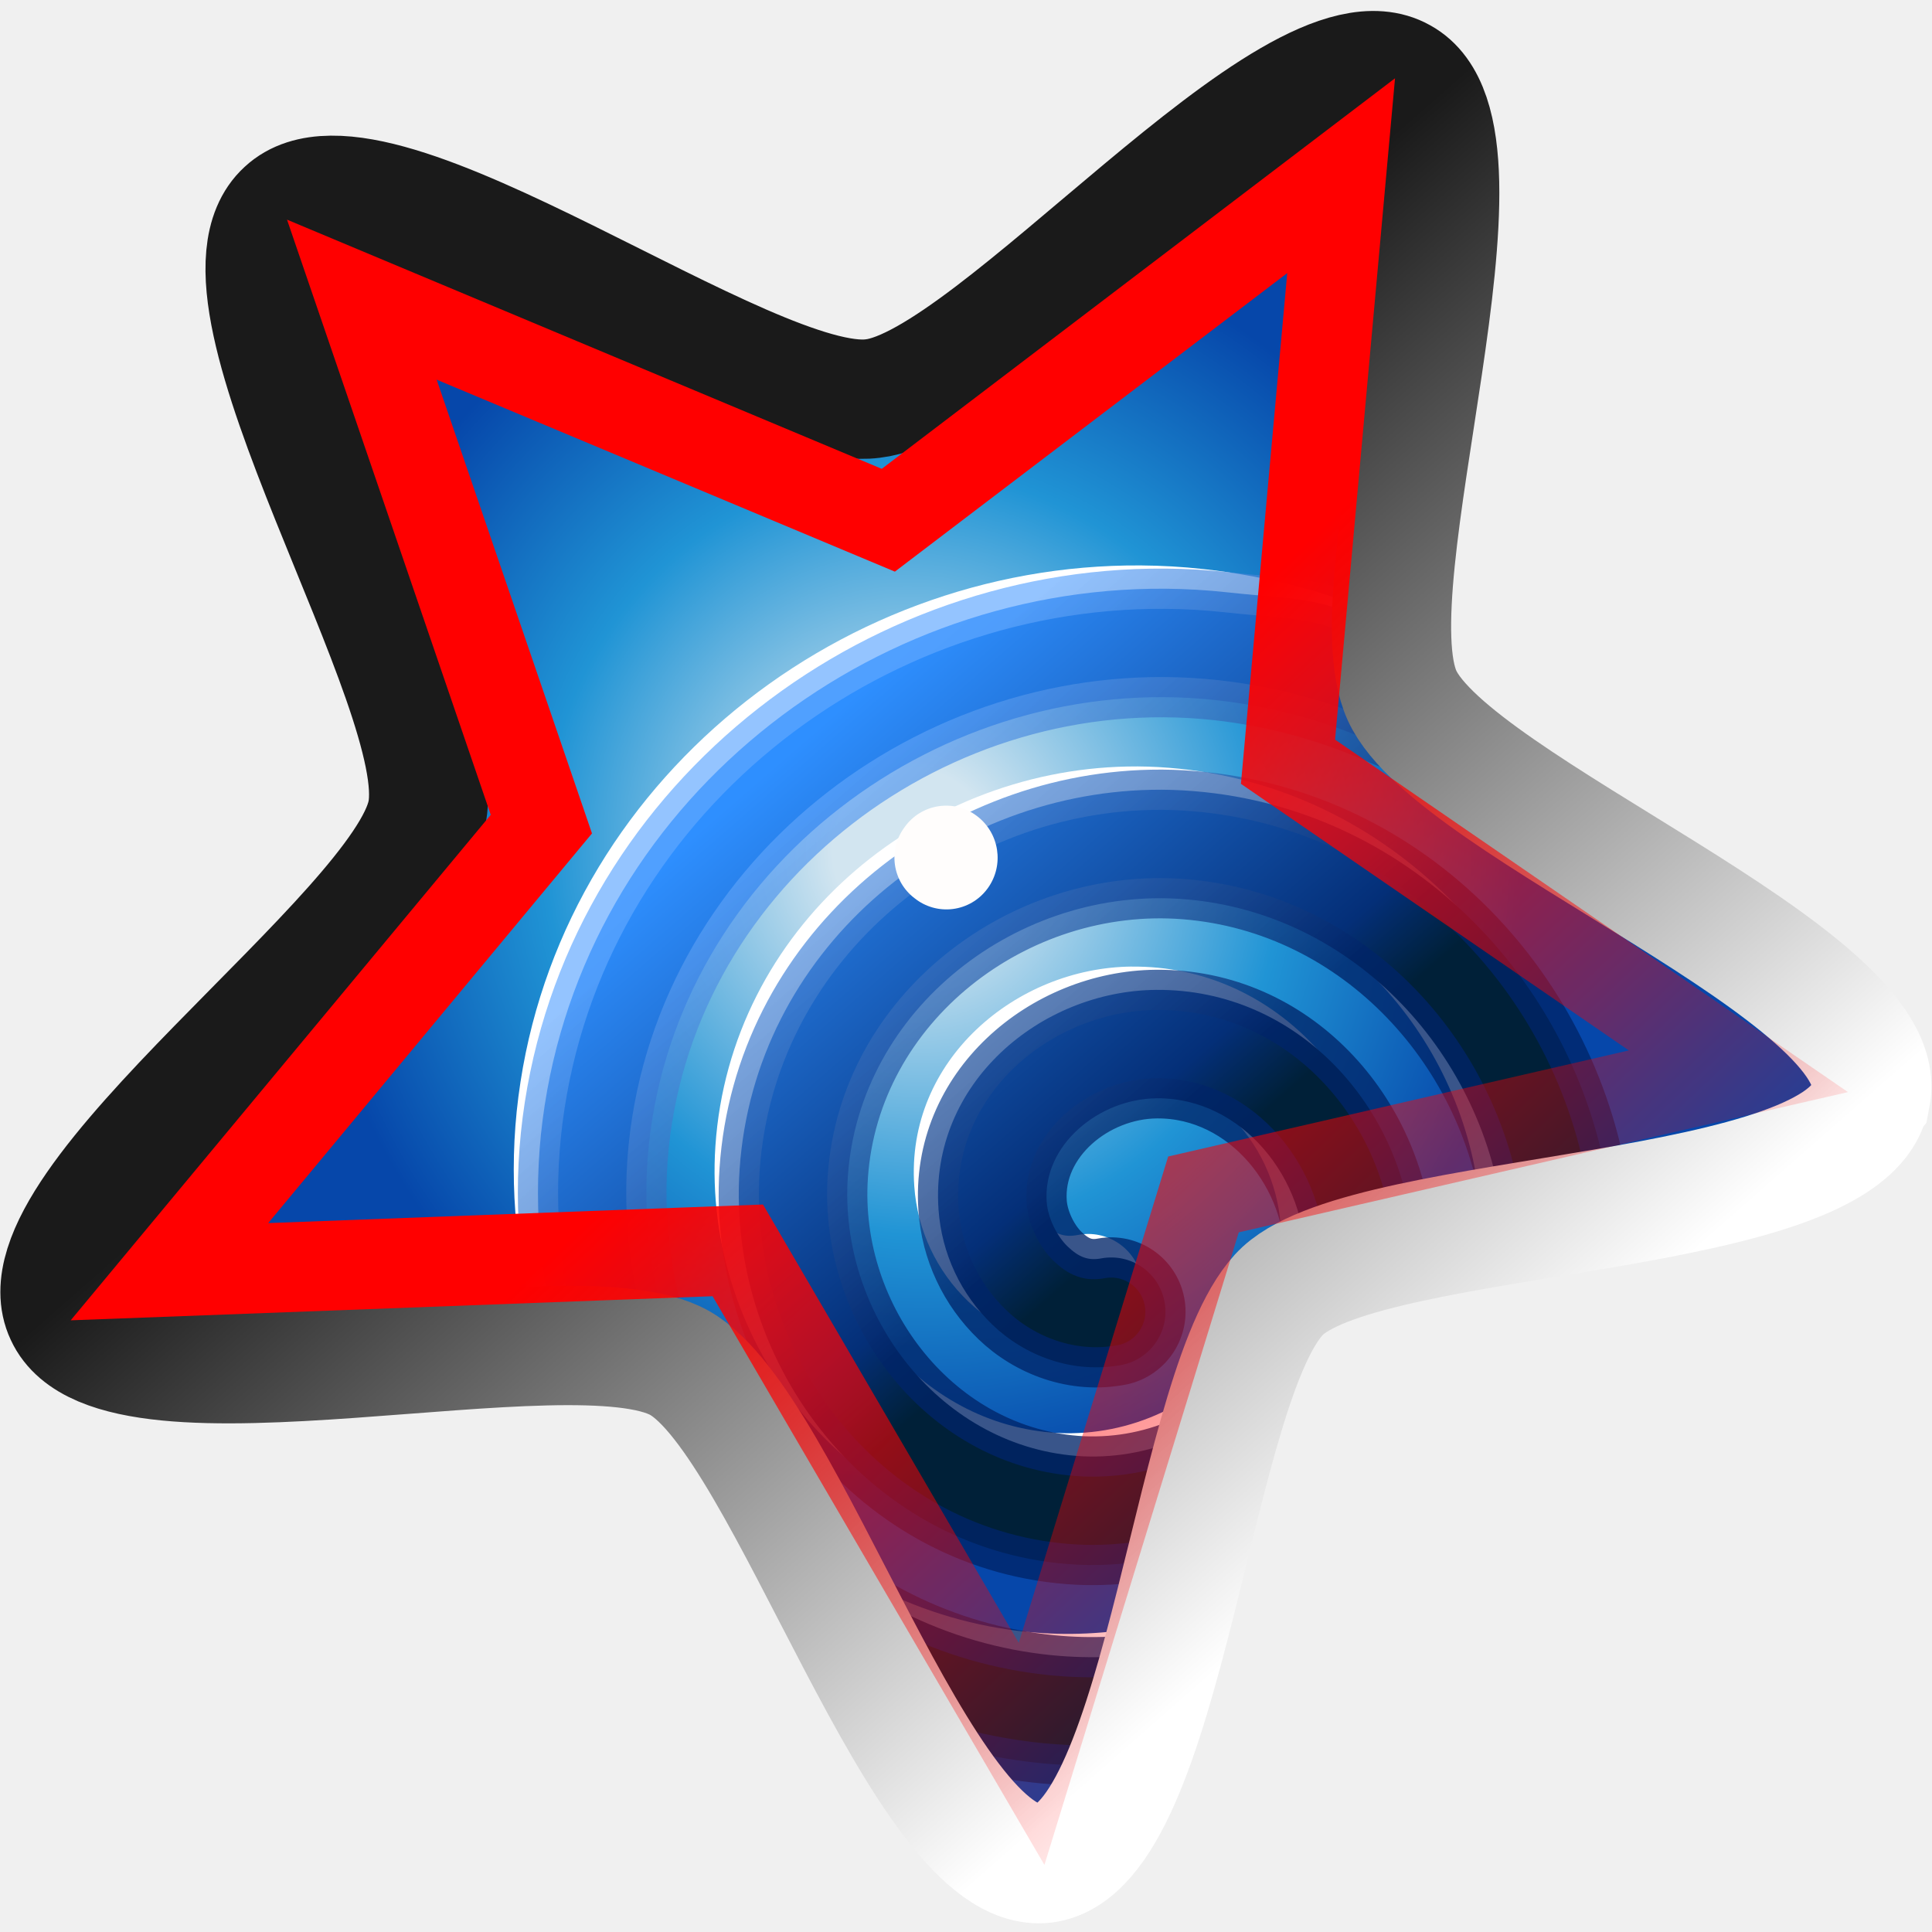
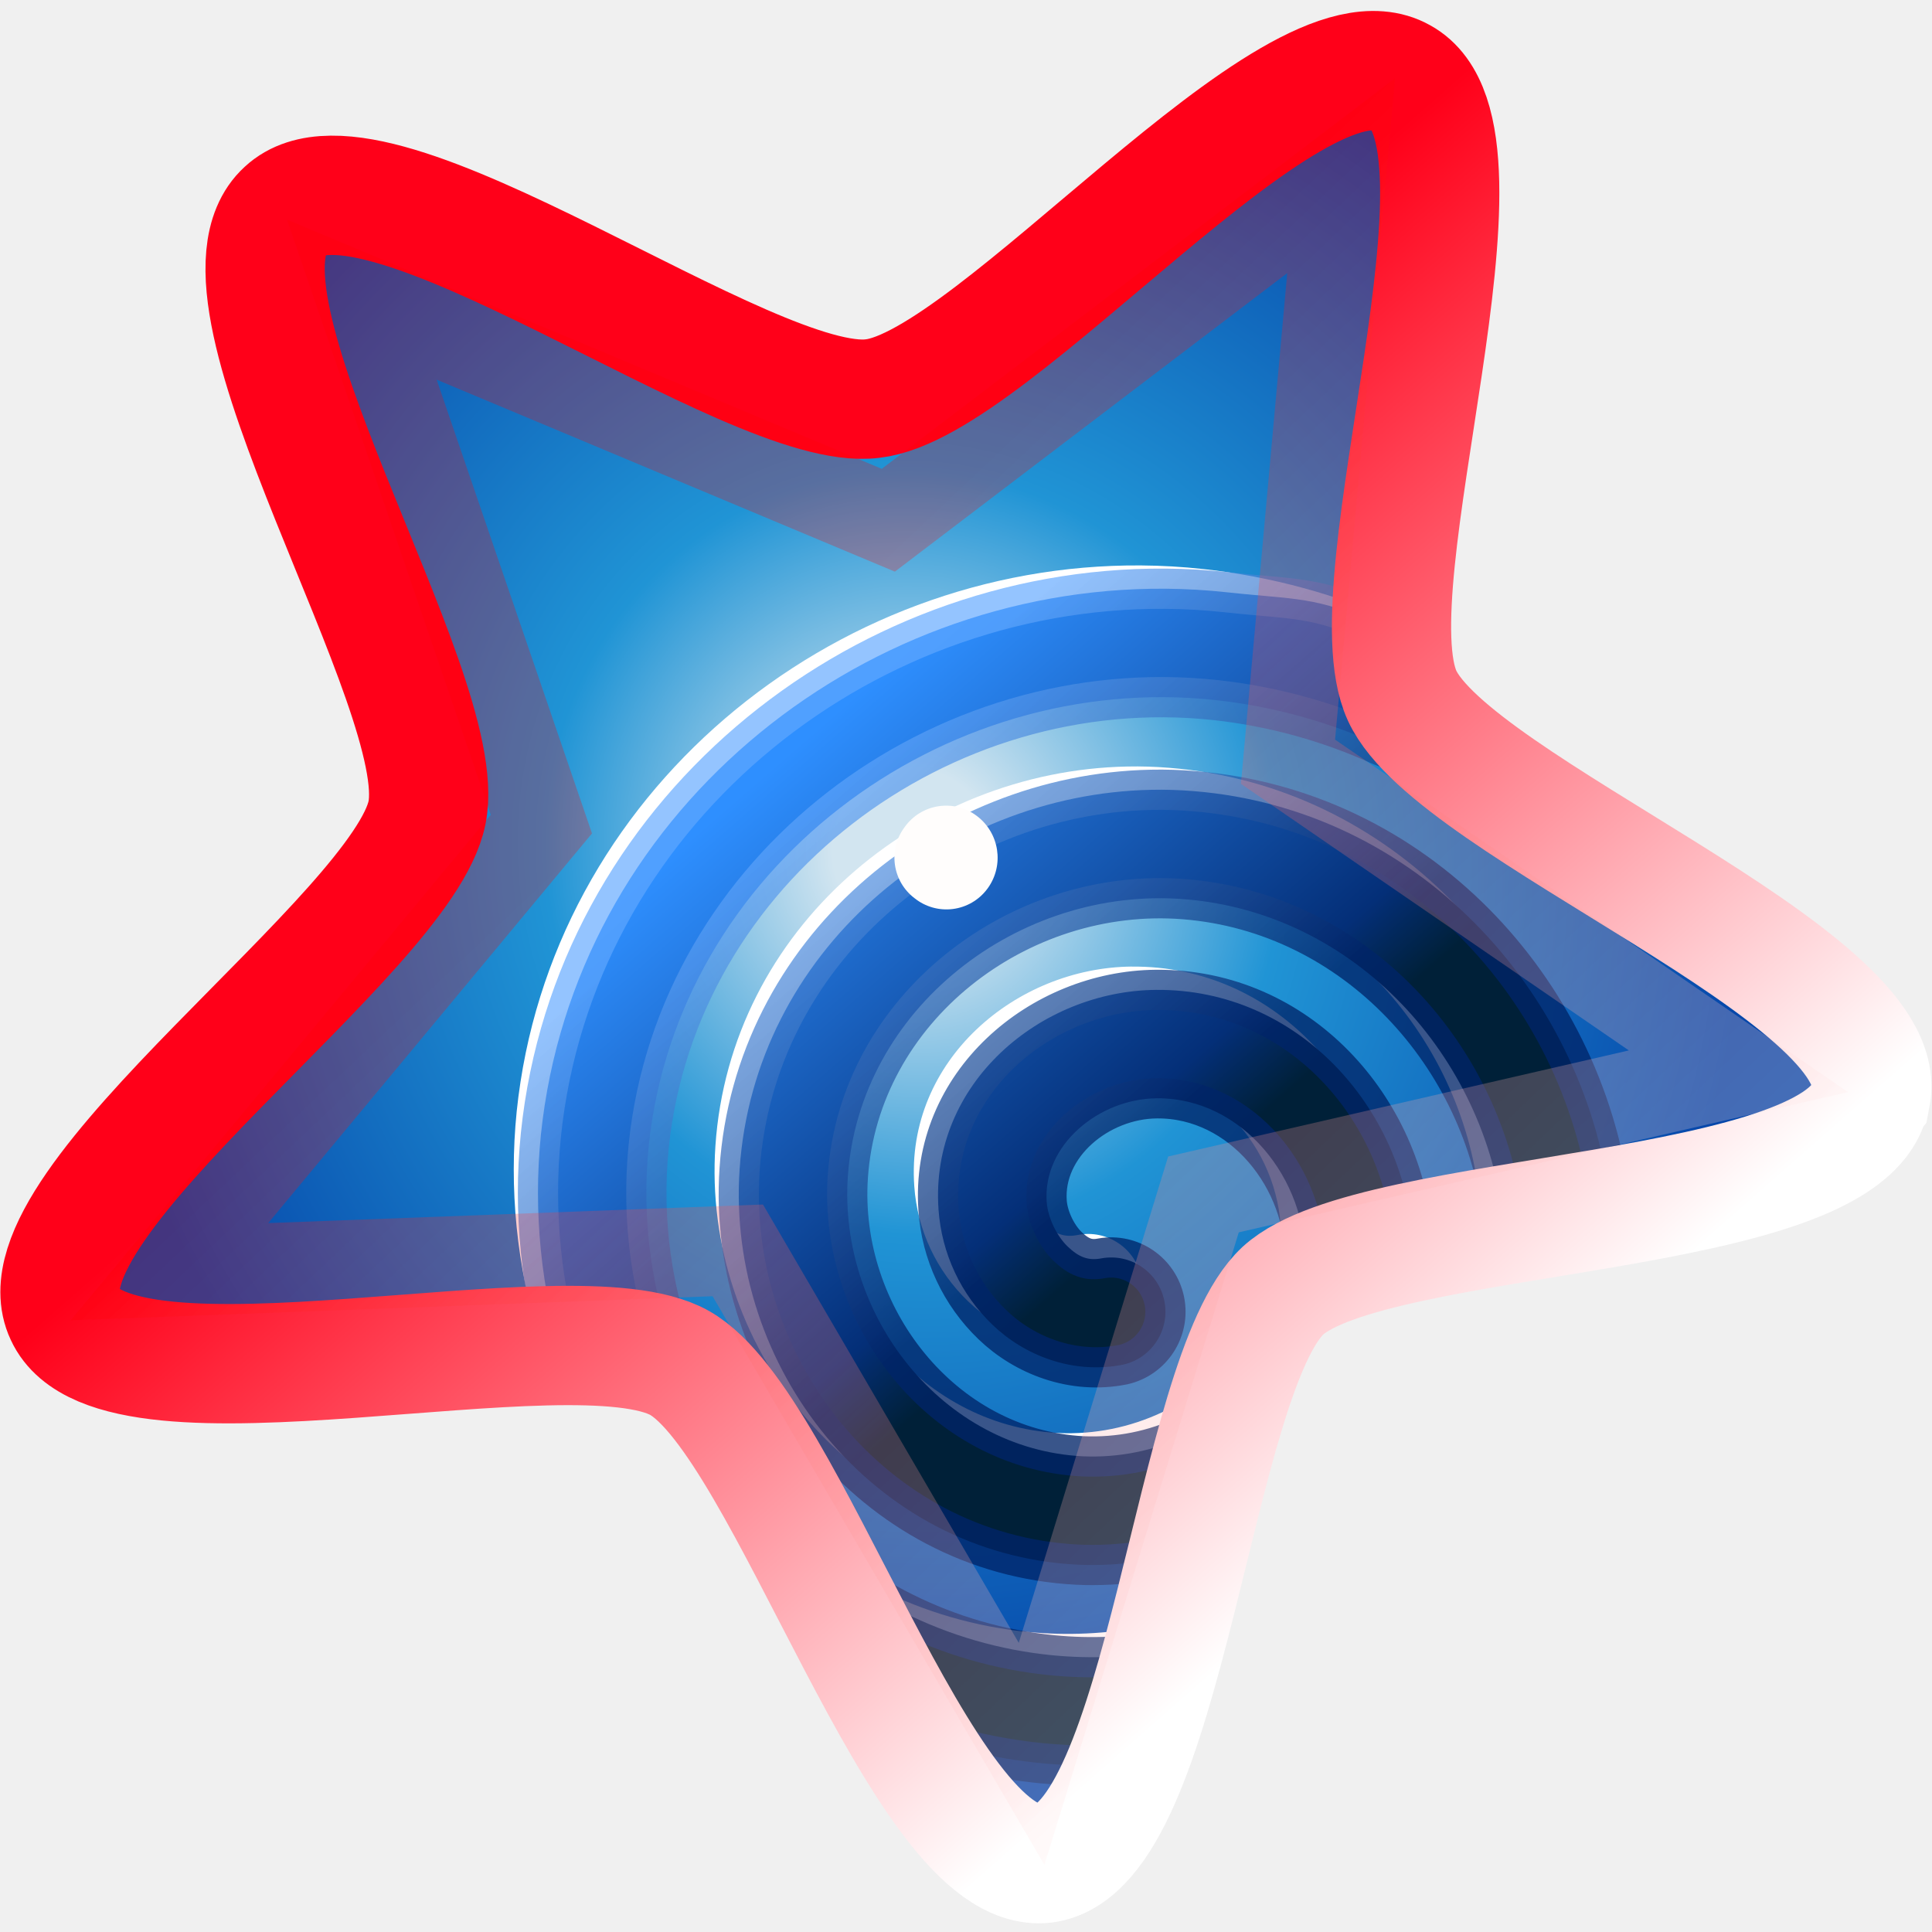
<svg xmlns="http://www.w3.org/2000/svg" xmlns:xlink="http://www.w3.org/1999/xlink" viewBox="0 0 48 48">
  <defs>
-     <linearGradient id="e">
+     <linearGradient id="f">
      <stop offset=".086" stop-color="#d2e5f0" />
      <stop offset=".393" stop-color="#2094d5" />
-       <stop offset=".649" stop-color="#0647aa" />
+       <stop offset=".888" stop-color="#0647aa" />
    </linearGradient>
-     <linearGradient xlink:href="#a" id="r" x1="10.779" y1="9.531" x2="37.809" y2="38.124" gradientUnits="userSpaceOnUse" gradientTransform="translate(.04 .015)" />
+     <linearGradient xlink:href="#a" id="s" x1="10.779" y1="9.531" x2="37.809" y2="38.124" gradientUnits="userSpaceOnUse" gradientTransform="translate(.04 .015)" />
    <linearGradient id="a">
-       <stop offset=".45" stop-color="red" />
-       <stop offset="1" stop-color="red" stop-opacity="0" />
+       <stop offset=".27" stop-color="red" stop-opacity=".25" />
+       <stop offset="1" stop-color="#fff" stop-opacity=".25" />
    </linearGradient>
-     <linearGradient xlink:href="#f" id="n" x1="-30.579" y1=".19" x2="-24.888" y2="7.677" gradientUnits="userSpaceOnUse" />
-     <linearGradient id="f">
+     <linearGradient xlink:href="#g" id="o" x1="-30.579" y1=".19" x2="-24.888" y2="7.677" gradientUnits="userSpaceOnUse" />
+     <linearGradient id="g">
      <stop offset="0" stop-color="#002038" />
      <stop offset=".15" stop-color="#042f78" />
      <stop offset="1" stop-color="#2e8fff" />
    </linearGradient>
-     <linearGradient xlink:href="#g" id="o" x1="-30.579" y1=".19" x2="-24.888" y2="7.677" gradientUnits="userSpaceOnUse" />
-     <linearGradient id="g">
+     <linearGradient xlink:href="#l" id="p" x1="-30.579" y1=".19" x2="-24.888" y2="7.677" gradientUnits="userSpaceOnUse" />
+     <linearGradient id="l">
      <stop offset=".1" stop-color="#002468" stop-opacity=".776" />
      <stop offset=".93" stop-color="#61a8ff" stop-opacity=".675" />
    </linearGradient>
-     <linearGradient xlink:href="#l" id="p" x1="5.577" x2="12.92" y1="8.143" y2="9.205" gradientUnits="userSpaceOnUse" />
-     <linearGradient id="l">
-       <stop offset="0" stop-color="#1a1a1a" />
+     <linearGradient xlink:href="#m" id="q" x1="5.577" x2="12.92" y1="8.143" y2="9.205" gradientUnits="userSpaceOnUse" />
+     <linearGradient id="m">
+       <stop offset="0" stop-color="#ff0019" />
      <stop offset="1" stop-color="#fff" />
    </linearGradient>
-     <radialGradient xlink:href="#e" id="m" cx="7.18" cy="8.2" r="6.59" fx="7.18" fy="8.2" gradientTransform="matrix(.9 .5558 -.5314 .8606 5.08 -2.85)" gradientUnits="userSpaceOnUse" />
-     <filter id="q" width="1" height="1" x="0" y="0" color-interpolation-filters="sRGB">
+     <radialGradient xlink:href="#f" id="n" cx="7.18" cy="8.2" r="6.59" fx="7.18" fy="8.2" gradientTransform="matrix(.9 .5558 -.5314 .8606 5.08 -2.85)" gradientUnits="userSpaceOnUse" />
+     <filter id="r" width="1" height="1" x="0" y="0" color-interpolation-filters="sRGB">
      <feGaussianBlur />
    </filter>
  </defs>
-   <path fill="url(#m)" fill-rule="evenodd" d="M13.51 5.1c.44.77-2.18 2.89-2.29 3.76-.1.88 1.95 3.55 1.36 4.2-.6.64-3.43-1.19-4.3-1.02-.86.17-2.76 2.95-3.56 2.58-.8-.36.07-3.62-.36-4.39S.69 8.51.8 7.63c.1-.87 3.47-1.05 4.06-1.7.6-.64.51-4.01 1.38-4.18.86-.18 2.07 2.97 2.87 3.34s3.97-.76 4.4 0z" enable-background="accumulate" overflow="visible" style="marker:none" transform="matrix(2.647 2.2616 -2.267 2.6553 22.26 -16.835)" />
+   <path fill="url(#n)" fill-rule="evenodd" d="M13.51 5.1c.44.77-2.18 2.89-2.29 3.76-.1.88 1.95 3.55 1.36 4.2-.6.64-3.43-1.19-4.3-1.02-.86.17-2.76 2.95-3.56 2.58-.8-.36.07-3.62-.36-4.39S.69 8.51.8 7.63c.1-.87 3.47-1.05 4.06-1.7.6-.64.51-4.01 1.38-4.18.86-.18 2.07 2.97 2.87 3.34s3.97-.76 4.4 0z" enable-background="accumulate" overflow="visible" style="marker:none" transform="matrix(2.647 2.2616 -2.267 2.6553 22.26 -16.835)" />
  <path fill="#fff" fill-rule="evenodd" d="M28.308 14.033c-7.69-.055-14.695 5.67-15.511 13.566a14.3 14.3 0 0 0 .57 5.681l2.87.04a11.6 11.6 0 0 1-.761-5.446c.711-6.882 7.268-11.813 14.086-11.074a13.4 13.4 0 0 1 4.075 1.116 1.35 1.35 0 0 0 1.783-.673 1.35 1.35 0 0 0-.672-1.783 16.1 16.1 0 0 0-4.893-1.337 15 15 0 0 0-1.547-.09m-.344 4.996c-5.178.103-9.866 4.036-10.23 9.427-.332 4.9 3.297 9.563 8.386 9.823a8.1 8.1 0 0 0 3.194-.491l1.547-4.359a5.47 5.47 0 0 1-4.604 2.159c-3.49-.18-6.068-3.49-5.835-6.948.283-4.171 4.238-7.224 8.367-6.893 4.244.34 7.473 3.908 7.927 8.01l2.642-.57c-.697-5.218-4.833-9.685-10.351-10.126q-.525-.043-1.043-.032m.115 4.97c-2.868.025-5.624 2.325-5.404 5.456a4.38 4.38 0 0 0 1.341 2.865c.788.757 1.993 1.242 3.248.99a1.35 1.35 0 0 0 1.054-1.584 1.35 1.35 0 0 0-1.585-1.058c-.332.066-.568-.025-.848-.292a1.86 1.86 0 0 1-.522-1.111c-.1-1.407 1.294-2.56 2.738-2.572 2.113-.018 3.743 2.007 3.684 4.122l2.682-.577C34.24 26.942 31.621 23.97 28.08 24m-9.31 13.244 3.043 5.169a13.4 13.4 0 0 0 3.435.801 13 13 0 0 0 2.136.027L28.39 40.4a10.2 10.2 0 0 1-2.88.131c-2.653-.258-4.987-1.487-6.74-3.287" color="#000" style="-inkscape-stroke:none" transform="translate(.04 .015)" />
-   <path fill="url(#n)" fill-rule="evenodd" d="M-30.844 9.714c4.98.362 9.761-3.049 10.625-8.13a9.3 9.3 0 0 0-.128-3.705l-1.858-.147a7.5 7.5 0 0 1 .262 3.56c-.753 4.428-5.21 7.344-9.596 6.576a8.7 8.7 0 0 1-2.592-.896c-.426-.228-.4.143-.628.57s.103 1.15.53 1.377c.973.52 1.299.48 2.387.671q.499.088.998.124zm.435-3.222c3.359.153 6.563-2.196 7.028-5.673.423-3.16-1.73-6.335-5.016-6.72a5.3 5.3 0 0 0-2.09.183l-1.187 2.758A3.55 3.55 0 0 1-28.6-4.163c2.254.264 3.783 2.518 3.485 4.749-.36 2.69-3.052 4.5-5.713 4.11-2.735-.4-4.675-2.849-4.795-5.526l-1.736.257c.23 3.41 2.72 6.48 6.276 7q.338.05.674.065zm.137-3.225C-28.413 3.373-26.53 2-26.54-.038a2.85 2.85 0 0 0-.747-1.913c-.478-.524-1.238-.889-2.062-.779a.875.875 0 0 0 .232 1.734c.218-.029.367.04.537.225.17.186.29.494.291.742.005.916-.947 1.604-1.883 1.55-1.37-.078-2.34-1.459-2.212-2.827l-1.762.26c.008 2.145 1.578 4.182 3.874 4.313zm6.592-8.185-1.752-3.478a8.7 8.7 0 0 0-2.191-.665 8.4 8.4 0 0 0-1.383-.108l-.772 1.798a6.6 6.6 0 0 1 1.871.037c1.708.28 3.168 1.175 4.227 2.416z" color="#000" style="mix-blend-mode:normal" transform="rotate(176.25 -9.274 16.046)scale(1.5403)" stroke="url(#o)" stroke-width=".649" />
-   <path fill="none" stroke="url(#p)" stroke-width=".85" d="M13.51 5.1c.44.77-2.18 2.89-2.29 3.76-.1.88 1.95 3.55 1.36 4.2-.6.64-3.43-1.19-4.3-1.02-.86.17-2.76 2.95-3.56 2.58-.8-.36.07-3.62-.36-4.39S.69 8.51.8 7.63c.1-.87 3.47-1.05 4.06-1.7.6-.64.51-4.01 1.38-4.18.86-.18 2.07 2.97 2.87 3.34s3.97-.76 4.4 0z" enable-background="accumulate" overflow="visible" style="marker:none" transform="matrix(2.647 2.2616 -2.267 2.6553 22.26 -16.835)" />
-   <path fill="#fffdfc" fill-rule="evenodd" d="M8.5 7.99a.37.37 0 0 1-.38.37.37.37 0 0 1-.37-.37.37.37 0 0 1 .37-.38.38.38 0 0 1 .38.371" filter="url(#q)" transform="rotate(36.96 34.602 17.923)scale(3.4182)" />
-   <path fill="none" stroke="url(#r)" stroke-width="2.23" d="m43.19 26.615-13.29 3.06-4.27 13.9-7.3-12.51-14.12.53 9.24-11.12-4.46-13.03 13.08 5.48 11.25-8.56L32 18.925z" enable-background="accumulate" overflow="visible" style="marker:none" />
+   <path fill="url(#o)" fill-rule="evenodd" d="M-30.844 9.714c4.98.362 9.761-3.049 10.625-8.13a9.3 9.3 0 0 0-.128-3.705l-1.858-.147a7.5 7.5 0 0 1 .262 3.56c-.753 4.428-5.21 7.344-9.596 6.576a8.7 8.7 0 0 1-2.592-.896c-.426-.228-.4.143-.628.57s.103 1.15.53 1.377c.973.52 1.299.48 2.387.671q.499.088.998.124zm.435-3.222c3.359.153 6.563-2.196 7.028-5.673.423-3.16-1.73-6.335-5.016-6.72a5.3 5.3 0 0 0-2.09.183l-1.187 2.758A3.55 3.55 0 0 1-28.6-4.163c2.254.264 3.783 2.518 3.485 4.749-.36 2.69-3.052 4.5-5.713 4.11-2.735-.4-4.675-2.849-4.795-5.526l-1.736.257c.23 3.41 2.72 6.48 6.276 7q.338.05.674.065zm.137-3.225C-28.413 3.373-26.53 2-26.54-.038a2.85 2.85 0 0 0-.747-1.913c-.478-.524-1.238-.889-2.062-.779a.875.875 0 0 0 .232 1.734c.218-.029.367.04.537.225.17.186.29.494.291.742.005.916-.947 1.604-1.883 1.55-1.37-.078-2.34-1.459-2.212-2.827l-1.762.26c.008 2.145 1.578 4.182 3.874 4.313zm6.592-8.185-1.752-3.478a8.7 8.7 0 0 0-2.191-.665 8.4 8.4 0 0 0-1.383-.108l-.772 1.798a6.6 6.6 0 0 1 1.871.037c1.708.28 3.168 1.175 4.227 2.416z" color="#000" style="mix-blend-mode:normal" transform="rotate(176.25 -9.274 16.046)scale(1.5403)" stroke="url(#p)" stroke-width=".649" />
+   <path fill="none" stroke="url(#q)" stroke-width=".85" d="M13.51 5.1c.44.77-2.18 2.89-2.29 3.76-.1.88 1.95 3.55 1.36 4.2-.6.64-3.43-1.19-4.3-1.02-.86.17-2.76 2.95-3.56 2.58-.8-.36.07-3.62-.36-4.39S.69 8.51.8 7.63c.1-.87 3.47-1.05 4.06-1.7.6-.64.51-4.01 1.38-4.18.86-.18 2.07 2.97 2.87 3.34s3.97-.76 4.4 0z" enable-background="accumulate" overflow="visible" style="marker:none" transform="matrix(2.647 2.2616 -2.267 2.6553 22.26 -16.835)" />
+   <path fill="#fffdfc" fill-rule="evenodd" d="M8.5 7.99a.37.37 0 0 1-.38.37.37.37 0 0 1-.37-.37.37.37 0 0 1 .37-.38.38.38 0 0 1 .38.371" filter="url(#r)" transform="rotate(36.96 34.602 17.923)scale(3.4182)" />
+   <path fill="none" stroke="url(#s)" stroke-width="2.23" d="m43.19 26.615-13.29 3.06-4.27 13.9-7.3-12.51-14.12.53 9.24-11.12-4.46-13.03 13.08 5.48 11.25-8.56L32 18.925z" enable-background="accumulate" overflow="visible" style="marker:none" />
</svg>
